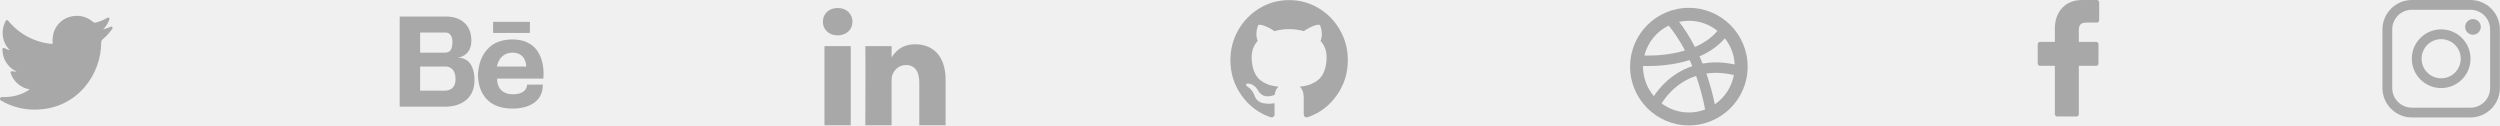
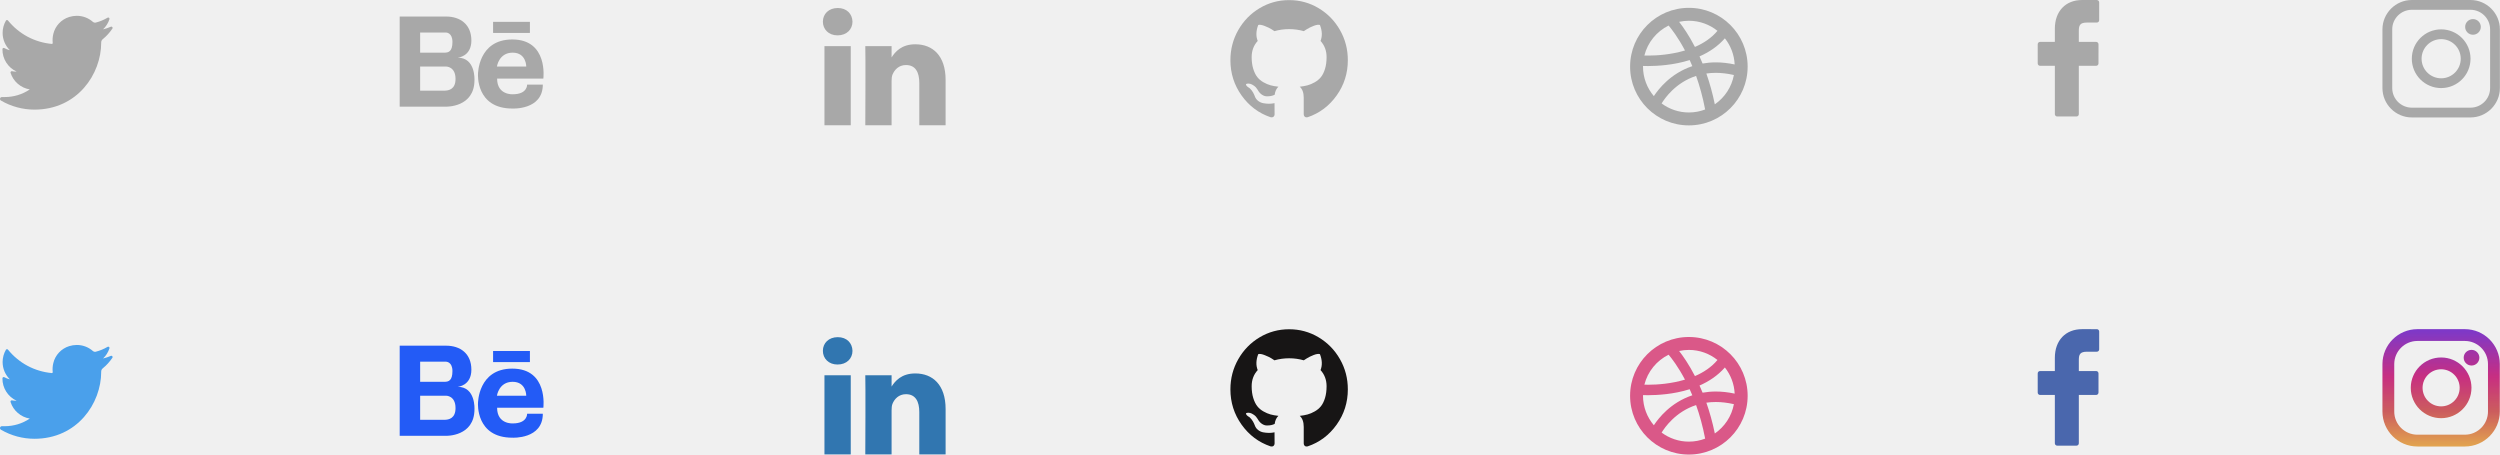
- <svg xmlns="http://www.w3.org/2000/svg" width="319px" height="16px" viewBox="0 0 319 16" version="1.1">
+ <svg xmlns="http://www.w3.org/2000/svg" width="319px" height="58px" viewBox="0 0 319 58" version="1.1">
+   <defs>
+     <linearGradient x1="50%" y1="99.709%" x2="50%" y2="0.777%" id="linearGradient-1">
+       <stop stop-color="#E09B3D" offset="0%" />
+       <stop stop-color="#C74C4D" offset="30%" />
+       <stop stop-color="#C21975" offset="60%" />
+       <stop stop-color="#7024C4" offset="100%" />
+     </linearGradient>
+     <linearGradient x1="50%" y1="146.099%" x2="50%" y2="-45.16%" id="linearGradient-2">
+       <stop stop-color="#E09B3D" offset="0%" />
+       <stop stop-color="#C74C4D" offset="30%" />
+       <stop stop-color="#C21975" offset="60%" />
+       <stop stop-color="#7024C4" offset="100%" />
+     </linearGradient>
+     <linearGradient x1="50%" y1="658.141%" x2="50%" y2="-140.029%" id="linearGradient-3">
+       <stop stop-color="#E09B3D" offset="0%" />
+       <stop stop-color="#C74C4D" offset="30%" />
+       <stop stop-color="#C21975" offset="60%" />
+       <stop stop-color="#7024C4" offset="100%" />
+     </linearGradient>
+   </defs>
  <g id="Page-1" stroke="none" stroke-width="1" fill="none" fill-rule="evenodd">
    <g id="social-icons" transform="translate(-30, -17)">
-       <rect id="Rectangle" fill="#FFFFFF" fill-rule="nonzero" opacity="0" x="0" y="0" width="379" height="50" />
+       <rect id="Rectangle" fill="#FFFFFF" fill-rule="nonzero" opacity="0" x="0" y="0" width="379" height="92" />
      <g id="Group-19" transform="translate(30, 17)" fill="#000000" opacity="0.3">
        <g id="dribbble-logo" transform="translate(208, 1)" fill-rule="nonzero">
          <path d="M7.5,0 C3.357,0 0,3.358 0,7.5 C0,11.642 3.357,15 7.5,15 C11.642,15 15,11.642 15,7.5 C15,3.358 11.642,0 7.5,0 Z M12.095,3.889 C12.827,4.818 13.285,5.969 13.343,7.225 C12.496,7.045 11.696,6.958 10.95,6.958 L10.95,6.958 L10.945,6.958 C10.344,6.958 9.781,7.012 9.25,7.106 C9.121,6.79 8.99,6.486 8.858,6.195 C10.041,5.676 11.176,4.938 12.095,3.889 Z M7.5,1.649 C8.88,1.649 10.146,2.131 11.148,2.935 C10.381,3.853 9.369,4.518 8.275,4.988 C7.507,3.502 6.764,2.438 6.256,1.788 C6.658,1.699 7.073,1.649 7.5,1.649 Z M4.915,2.259 C5.321,2.739 6.135,3.794 7.003,5.441 C5.237,5.967 3.458,6.091 2.382,6.09 C2.351,6.09 2.321,6.09 2.291,6.09 L2.29,6.09 C2.109,6.09 1.953,6.087 1.823,6.083 C2.243,4.403 3.394,3.012 4.915,2.259 Z M1.648,7.5 C1.648,7.473 1.649,7.445 1.651,7.416 C1.818,7.422 2.032,7.428 2.29,7.428 L2.292,7.428 C3.468,7.42 5.522,7.322 7.603,6.665 C7.716,6.913 7.828,7.171 7.94,7.439 C6.55,7.904 5.455,8.644 4.645,9.382 C3.866,10.092 3.339,10.795 3.032,11.264 C2.171,10.245 1.649,8.935 1.648,7.5 Z M7.5,13.352 C6.198,13.352 4.997,12.921 4.024,12.199 C4.231,11.858 4.674,11.203 5.381,10.527 C6.108,9.831 7.111,9.114 8.422,8.687 C8.867,9.935 9.27,11.362 9.577,12.969 C8.93,13.215 8.231,13.352 7.5,13.352 Z M10.811,12.313 C10.515,10.86 10.141,9.55 9.731,8.381 C10.112,8.326 10.51,8.296 10.932,8.296 L10.947,8.296 L10.948,8.296 L10.949,8.296 C11.646,8.296 12.413,8.382 13.245,8.571 C12.957,10.119 12.061,11.451 10.811,12.313 Z" id="Dribbble" />
        </g>
        <g id="facebook-logo" transform="translate(260, 0)">
          <path d="M7.561,0.003 L5.679,0 C3.565,0 2.199,1.436 2.199,3.658 L2.199,5.345 L0.307,5.345 C0.144,5.345 0.012,5.481 0.012,5.648 L0.012,8.092 C0.012,8.259 0.144,8.395 0.307,8.395 L2.199,8.395 L2.199,14.561 C2.199,14.729 2.332,14.864 2.495,14.864 L4.963,14.864 C5.127,14.864 5.259,14.729 5.259,14.561 L5.259,8.395 L7.471,8.395 C7.635,8.395 7.767,8.259 7.767,8.092 L7.768,5.648 C7.768,5.568 7.737,5.491 7.681,5.434 C7.626,5.377 7.55,5.345 7.472,5.345 L5.259,5.345 L5.259,3.915 C5.259,3.228 5.419,2.879 6.293,2.879 L7.56,2.878 C7.724,2.878 7.856,2.743 7.856,2.575 L7.856,0.306 C7.856,0.139 7.724,0.003 7.561,0.003 Z" id="Path" />
        </g>
        <g id="linked-in-logo" transform="translate(105, 1)" fill-rule="nonzero">
          <path d="M15.66,9.196 L15.66,14.985 L12.303,14.985 L12.303,9.581 C12.303,8.223 11.818,7.299 10.603,7.299 C9.674,7.299 9.126,7.925 8.881,8.526 C8.793,8.743 8.767,9.046 8.767,9.346 L8.767,14.984 L5.412,14.984 C5.412,14.984 5.457,5.836 5.412,4.888 L8.767,4.888 L8.767,6.319 C8.763,6.331 8.753,6.341 8.748,6.354 L8.767,6.354 L8.767,6.319 C9.216,5.632 10.01,4.651 11.793,4.651 C14.006,4.652 15.66,6.094 15.66,9.196 Z M1.899,0.021 C0.752,0.021 0,0.774 0,1.767 C0,2.733 0.73,3.512 1.856,3.512 L1.877,3.512 C3.05,3.512 3.777,2.733 3.777,1.767 C3.754,0.774 3.05,0.021 1.899,0.021 Z M0.2,14.985 L3.556,14.985 L3.556,4.888 L0.2,4.888 L0.2,14.985 Z" id="LinkedIn_3_" />
        </g>
        <g id="github-logo" transform="translate(157, 0)">
          <path d="M13.979,3.831 C13.309,2.657 12.401,1.727 11.253,1.041 C10.105,0.355 8.852,0.013 7.492,0.013 C6.133,0.013 4.879,0.356 3.731,1.041 C2.584,1.727 1.675,2.657 1.005,3.831 C0.335,5.006 0,6.289 0,7.679 C0,9.35 0.476,10.852 1.429,12.187 C2.382,13.521 3.613,14.444 5.122,14.957 C5.297,14.99 5.427,14.967 5.512,14.887 C5.596,14.807 5.638,14.707 5.638,14.588 C5.638,14.568 5.637,14.388 5.634,14.049 C5.63,13.709 5.629,13.413 5.629,13.16 L5.404,13.2 C5.261,13.227 5.081,13.238 4.863,13.235 C4.645,13.232 4.419,13.208 4.185,13.165 C3.951,13.122 3.733,13.022 3.531,12.866 C3.33,12.709 3.187,12.505 3.102,12.252 L3.005,12.022 C2.939,11.869 2.837,11.699 2.697,11.513 C2.557,11.327 2.416,11.2 2.273,11.134 L2.205,11.084 C2.159,11.051 2.117,11.01 2.078,10.964 C2.039,10.917 2.01,10.871 1.99,10.824 C1.971,10.777 1.987,10.739 2.039,10.709 C2.091,10.679 2.185,10.665 2.322,10.665 L2.517,10.694 C2.647,10.721 2.808,10.801 3,10.934 C3.192,11.067 3.349,11.24 3.473,11.453 C3.622,11.726 3.803,11.934 4.014,12.077 C4.226,12.22 4.439,12.291 4.653,12.291 C4.868,12.291 5.053,12.275 5.209,12.242 C5.365,12.208 5.512,12.158 5.648,12.092 C5.707,11.646 5.866,11.303 6.126,11.063 C5.755,11.024 5.422,10.964 5.126,10.884 C4.83,10.804 4.525,10.674 4.209,10.494 C3.894,10.315 3.632,10.092 3.424,9.826 C3.216,9.559 3.045,9.21 2.912,8.777 C2.779,8.345 2.712,7.846 2.712,7.28 C2.712,6.474 2.969,5.789 3.483,5.223 C3.242,4.618 3.265,3.939 3.551,3.187 C3.739,3.127 4.019,3.172 4.39,3.322 C4.761,3.471 5.032,3.6 5.204,3.706 C5.377,3.812 5.515,3.903 5.619,3.976 C6.224,3.803 6.848,3.716 7.492,3.716 C8.136,3.716 8.76,3.803 9.365,3.976 L9.736,3.736 C9.99,3.576 10.289,3.43 10.633,3.297 C10.978,3.164 11.242,3.127 11.424,3.187 C11.716,3.939 11.742,4.618 11.502,5.223 C12.015,5.789 12.272,6.475 12.272,7.28 C12.272,7.846 12.206,8.346 12.073,8.782 C11.939,9.218 11.767,9.568 11.556,9.831 C11.344,10.093 11.081,10.315 10.765,10.494 C10.45,10.674 10.144,10.804 9.848,10.884 C9.552,10.964 9.219,11.024 8.848,11.064 C9.186,11.363 9.356,11.836 9.356,12.481 L9.356,14.587 C9.356,14.707 9.396,14.807 9.478,14.887 C9.559,14.966 9.687,14.99 9.863,14.956 C11.372,14.444 12.603,13.521 13.555,12.186 C14.508,10.852 14.984,9.35 14.984,7.679 C14.984,6.288 14.649,5.006 13.979,3.831 Z" id="Path" />
        </g>
        <g id="instagram-logo" transform="translate(304, 0)">
          <path d="M11.239,0 L3.747,0 C1.686,0 0,1.686 0,3.746 L0,11.239 C0,13.299 1.686,14.986 3.747,14.986 L11.239,14.986 C13.3,14.986 14.986,13.299 14.986,11.239 L14.986,3.746 C14.986,1.686 13.3,0 11.239,0 Z M13.737,11.239 C13.737,12.616 12.617,13.737 11.239,13.737 L3.747,13.737 C2.37,13.737 1.249,12.616 1.249,11.239 L1.249,3.746 C1.249,2.369 2.37,1.249 3.747,1.249 L11.239,1.249 C12.617,1.249 13.737,2.369 13.737,3.746 L13.737,11.239 Z" id="Shape" fill-rule="nonzero" />
          <circle id="Oval" cx="11.552" cy="3.434" r="1" />
          <path d="M7.493,3.746 C5.423,3.746 3.747,5.423 3.747,7.493 C3.747,9.561 5.423,11.239 7.493,11.239 C9.562,11.239 11.239,9.561 11.239,7.493 C11.239,5.423 9.562,3.746 7.493,3.746 Z M7.493,9.991 C6.114,9.991 4.995,8.872 4.995,7.493 C4.995,6.113 6.114,4.995 7.493,4.995 C8.872,4.995 9.99,6.113 9.99,7.493 C9.99,8.872 8.872,9.991 7.493,9.991 Z" id="Shape" fill-rule="nonzero" />
        </g>
        <g id="behance-logo" transform="translate(51, 2)">
          <path d="M7.411,5.359 C7.411,5.359 9.148,5.229 9.148,3.171 C9.148,1.113 7.726,0.109 5.926,0.109 L2.611,0.109 L2.514,0.109 L0,0.109 L0,11.609 L2.514,11.609 L2.611,11.609 L5.926,11.609 C5.926,11.609 9.543,11.724 9.543,8.215 C9.543,8.215 9.701,5.359 7.411,5.359 Z M2.611,2.153 L5.499,2.153 L5.926,2.153 C5.926,2.153 6.731,2.153 6.731,3.35 C6.731,4.546 6.257,4.719 5.72,4.719 L2.611,4.719 L2.611,2.153 Z M5.773,9.565 L2.611,9.565 L2.611,6.492 L5.926,6.492 C5.926,6.492 7.126,6.476 7.126,8.071 C7.126,9.401 6.248,9.552 5.773,9.565 Z" id="Shape" fill-rule="nonzero" />
          <rect id="Rectangle" x="11.918" y="0.787" width="4.699" height="1.416" />
          <path d="M14.368,3.035 C9.988,3.035 9.992,7.453 9.992,7.453 C9.992,7.453 9.692,11.849 14.368,11.849 C14.368,11.849 18.264,12.074 18.264,8.791 L16.26,8.791 C16.26,8.791 16.327,10.028 14.435,10.028 C14.435,10.028 12.431,10.163 12.431,8.027 L18.331,8.027 C18.331,8.027 18.977,3.035 14.368,3.035 Z M16.149,6.492 L12.408,6.492 C12.408,6.492 12.653,4.719 14.412,4.719 C16.171,4.719 16.149,6.492 16.149,6.492 Z" id="Shape" fill-rule="nonzero" />
        </g>
        <g id="twitter-logo" transform="translate(0, 2)">
          <path d="M14.142,1.41 C13.823,1.552 13.491,1.663 13.151,1.744 C13.526,1.388 13.808,0.942 13.966,0.444 C14.012,0.302 13.858,0.179 13.73,0.255 C13.256,0.536 12.747,0.747 12.215,0.882 C12.184,0.889 12.152,0.893 12.12,0.893 C12.023,0.893 11.929,0.857 11.855,0.792 C11.289,0.292 10.561,0.017 9.805,0.017 C9.478,0.017 9.148,0.068 8.823,0.169 C7.819,0.481 7.044,1.311 6.801,2.335 C6.709,2.719 6.685,3.103 6.727,3.477 C6.732,3.52 6.712,3.55 6.699,3.564 C6.677,3.589 6.646,3.603 6.614,3.603 C6.61,3.603 6.606,3.603 6.603,3.603 C4.404,3.398 2.421,2.337 1.019,0.615 C0.948,0.527 0.811,0.538 0.754,0.636 C0.479,1.108 0.334,1.647 0.334,2.196 C0.334,3.037 0.672,3.83 1.258,4.407 C1.011,4.349 0.773,4.257 0.551,4.133 C0.444,4.074 0.312,4.15 0.31,4.273 C0.295,5.523 1.026,6.635 2.12,7.135 C2.098,7.136 2.076,7.136 2.054,7.136 C1.88,7.136 1.705,7.119 1.532,7.086 C1.411,7.063 1.31,7.178 1.347,7.295 C1.702,8.406 2.657,9.224 3.8,9.41 C2.851,10.048 1.747,10.384 0.598,10.384 L0.239,10.384 C0.129,10.384 0.036,10.456 0.008,10.563 C-0.02,10.668 0.031,10.78 0.125,10.834 C1.42,11.589 2.897,11.988 4.398,11.988 C5.711,11.988 6.94,11.727 8.049,11.212 C9.067,10.741 9.965,10.066 10.721,9.208 C11.425,8.408 11.975,7.485 12.357,6.464 C12.721,5.49 12.913,4.452 12.913,3.46 L12.913,3.413 C12.913,3.254 12.985,3.104 13.11,3.002 C13.586,2.615 14.001,2.16 14.342,1.648 C14.432,1.513 14.29,1.344 14.142,1.41 Z" id="Path" />
        </g>
      </g>
+       <g id="Group-19" transform="translate(30, 59)">
+         <g id="dribbble-logo" transform="translate(208, 1)" fill="#DA5888" fill-rule="nonzero">
+           <path d="M7.5,0 C3.357,0 0,3.358 0,7.5 C0,11.642 3.357,15 7.5,15 C11.642,15 15,11.642 15,7.5 C15,3.358 11.642,0 7.5,0 Z M12.095,3.889 C12.827,4.818 13.285,5.969 13.343,7.225 C12.496,7.045 11.696,6.958 10.95,6.958 L10.95,6.958 L10.945,6.958 C10.344,6.958 9.781,7.012 9.25,7.106 C9.121,6.79 8.99,6.486 8.858,6.195 C10.041,5.676 11.176,4.938 12.095,3.889 Z M7.5,1.649 C8.88,1.649 10.146,2.131 11.148,2.935 C10.381,3.853 9.369,4.518 8.275,4.988 C7.507,3.502 6.764,2.438 6.256,1.788 C6.658,1.699 7.073,1.649 7.5,1.649 Z M4.915,2.259 C5.321,2.739 6.135,3.794 7.003,5.441 C5.237,5.967 3.458,6.091 2.382,6.09 C2.351,6.09 2.321,6.09 2.291,6.09 L2.29,6.09 C2.109,6.09 1.953,6.087 1.823,6.083 C2.243,4.403 3.394,3.012 4.915,2.259 Z M1.648,7.5 C1.648,7.473 1.649,7.445 1.651,7.416 C1.818,7.422 2.032,7.428 2.29,7.428 L2.292,7.428 C3.468,7.42 5.522,7.322 7.603,6.665 C7.716,6.913 7.828,7.171 7.94,7.439 C6.55,7.904 5.455,8.644 4.645,9.382 C3.866,10.092 3.339,10.795 3.032,11.264 C2.171,10.245 1.649,8.935 1.648,7.5 Z M7.5,13.352 C6.198,13.352 4.997,12.921 4.024,12.199 C4.231,11.858 4.674,11.203 5.381,10.527 C6.108,9.831 7.111,9.114 8.422,8.687 C8.867,9.935 9.27,11.362 9.577,12.969 C8.93,13.215 8.231,13.352 7.5,13.352 Z M10.811,12.313 C10.515,10.86 10.141,9.55 9.731,8.381 C10.112,8.326 10.51,8.296 10.932,8.296 L10.947,8.296 L10.948,8.296 L10.949,8.296 C11.646,8.296 12.413,8.382 13.245,8.571 C12.957,10.119 12.061,11.451 10.811,12.313 Z" id="Dribbble" />
+         </g>
+         <g id="facebook-logo" transform="translate(260, 0)" fill="#4A67AD">
+           <path d="M7.561,0.003 L5.679,0 C3.565,0 2.199,1.436 2.199,3.658 L2.199,5.345 L0.307,5.345 C0.144,5.345 0.012,5.481 0.012,5.648 L0.012,8.092 C0.012,8.259 0.144,8.395 0.307,8.395 L2.199,8.395 L2.199,14.561 C2.199,14.729 2.332,14.864 2.495,14.864 L4.963,14.864 C5.127,14.864 5.259,14.729 5.259,14.561 L5.259,8.395 L7.471,8.395 C7.635,8.395 7.767,8.259 7.767,8.092 L7.768,5.648 C7.768,5.568 7.737,5.491 7.681,5.434 C7.626,5.377 7.55,5.345 7.472,5.345 L5.259,5.345 L5.259,3.915 C5.259,3.228 5.419,2.879 6.293,2.879 L7.56,2.878 C7.724,2.878 7.856,2.743 7.856,2.575 L7.856,0.306 C7.856,0.139 7.724,0.003 7.561,0.003 Z" id="Path" />
+         </g>
+         <g id="linked-in-logo" transform="translate(105, 1)" fill="#3176B0" fill-rule="nonzero">
+           <path d="M15.66,9.196 L15.66,14.985 L12.303,14.985 L12.303,9.581 C12.303,8.223 11.818,7.299 10.603,7.299 C9.674,7.299 9.126,7.925 8.881,8.526 C8.793,8.743 8.767,9.046 8.767,9.346 L8.767,14.984 L5.412,14.984 C5.412,14.984 5.457,5.836 5.412,4.888 L8.767,4.888 L8.767,6.319 C8.763,6.331 8.753,6.341 8.748,6.354 L8.767,6.354 L8.767,6.319 C9.216,5.632 10.01,4.651 11.793,4.651 C14.006,4.652 15.66,6.094 15.66,9.196 Z M1.899,0.021 C0.752,0.021 0,0.774 0,1.767 C0,2.733 0.73,3.512 1.856,3.512 L1.877,3.512 C3.05,3.512 3.777,2.733 3.777,1.767 C3.754,0.774 3.05,0.021 1.899,0.021 Z M0.2,14.985 L3.556,14.985 L3.556,4.888 L0.2,4.888 L0.2,14.985 Z" id="LinkedIn_3_" />
+         </g>
+         <g id="github-logo" transform="translate(157, 0)" fill="#171515">
+           <path d="M13.979,3.831 C13.309,2.657 12.401,1.727 11.253,1.041 C10.105,0.355 8.852,0.013 7.492,0.013 C6.133,0.013 4.879,0.356 3.731,1.041 C2.584,1.727 1.675,2.657 1.005,3.831 C0.335,5.006 0,6.289 0,7.679 C0,9.35 0.476,10.852 1.429,12.187 C2.382,13.521 3.613,14.444 5.122,14.957 C5.297,14.99 5.427,14.967 5.512,14.887 C5.596,14.807 5.638,14.707 5.638,14.588 C5.638,14.568 5.637,14.388 5.634,14.049 C5.63,13.709 5.629,13.413 5.629,13.16 L5.404,13.2 C5.261,13.227 5.081,13.238 4.863,13.235 C4.645,13.232 4.419,13.208 4.185,13.165 C3.951,13.122 3.733,13.022 3.531,12.866 C3.33,12.709 3.187,12.505 3.102,12.252 L3.005,12.022 C2.939,11.869 2.837,11.699 2.697,11.513 C2.557,11.327 2.416,11.2 2.273,11.134 L2.205,11.084 C2.159,11.051 2.117,11.01 2.078,10.964 C2.039,10.917 2.01,10.871 1.99,10.824 C1.971,10.777 1.987,10.739 2.039,10.709 C2.091,10.679 2.185,10.665 2.322,10.665 L2.517,10.694 C2.647,10.721 2.808,10.801 3,10.934 C3.192,11.067 3.349,11.24 3.473,11.453 C3.622,11.726 3.803,11.934 4.014,12.077 C4.226,12.22 4.439,12.291 4.653,12.291 C4.868,12.291 5.053,12.275 5.209,12.242 C5.365,12.208 5.512,12.158 5.648,12.092 C5.707,11.646 5.866,11.303 6.126,11.063 C5.755,11.024 5.422,10.964 5.126,10.884 C4.83,10.804 4.525,10.674 4.209,10.494 C3.894,10.315 3.632,10.092 3.424,9.826 C3.216,9.559 3.045,9.21 2.912,8.777 C2.779,8.345 2.712,7.846 2.712,7.28 C2.712,6.474 2.969,5.789 3.483,5.223 C3.242,4.618 3.265,3.939 3.551,3.187 C3.739,3.127 4.019,3.172 4.39,3.322 C4.761,3.471 5.032,3.6 5.204,3.706 C5.377,3.812 5.515,3.903 5.619,3.976 C6.224,3.803 6.848,3.716 7.492,3.716 C8.136,3.716 8.76,3.803 9.365,3.976 L9.736,3.736 C9.99,3.576 10.289,3.43 10.633,3.297 C10.978,3.164 11.242,3.127 11.424,3.187 C11.716,3.939 11.742,4.618 11.502,5.223 C12.015,5.789 12.272,6.475 12.272,7.28 C12.272,7.846 12.206,8.346 12.073,8.782 C11.939,9.218 11.767,9.568 11.556,9.831 C11.344,10.093 11.081,10.315 10.765,10.494 C10.45,10.674 10.144,10.804 9.848,10.884 C9.552,10.964 9.219,11.024 8.848,11.064 C9.186,11.363 9.356,11.836 9.356,12.481 L9.356,14.587 C9.356,14.707 9.396,14.807 9.478,14.887 C9.559,14.966 9.687,14.99 9.863,14.956 C11.372,14.444 12.603,13.521 13.555,12.186 C14.508,10.852 14.984,9.35 14.984,7.679 C14.984,6.288 14.649,5.006 13.979,3.831 Z" id="Path" />
+         </g>
+         <g id="instagram-logo" opacity="0.9" transform="translate(304, 0)">
+           <path d="M10.513,0 L4.461,0 C2.001,0 0,2.001 0,4.461 L0,10.513 C0,12.973 2.001,14.974 4.461,14.974 L10.513,14.974 C12.973,14.974 14.974,12.973 14.974,10.513 L14.974,4.461 C14.974,2.001 12.973,0 10.513,0 Z M13.467,10.513 C13.467,12.145 12.145,13.467 10.513,13.467 L4.461,13.467 C2.829,13.467 1.506,12.145 1.506,10.513 L1.506,4.461 C1.506,2.829 2.829,1.506 4.461,1.506 L10.513,1.506 C12.145,1.506 13.467,2.829 13.467,4.461 L13.467,10.513 Z" id="Shape" fill="url(#linearGradient-1)" fill-rule="nonzero" />
+           <path d="M7.487,3.614 C5.351,3.614 3.614,5.351 3.614,7.487 C3.614,9.622 5.351,11.36 7.487,11.36 C9.622,11.36 11.36,9.622 11.36,7.487 C11.36,5.351 9.622,3.614 7.487,3.614 Z M7.487,9.853 C6.18,9.853 5.12,8.794 5.12,7.487 C5.12,6.18 6.18,5.12 7.487,5.12 C8.794,5.12 9.853,6.18 9.853,7.487 C9.853,8.794 8.794,9.853 7.487,9.853 Z" id="Shape" fill="url(#linearGradient-2)" fill-rule="nonzero" />
+           <circle id="Oval" fill="url(#linearGradient-3)" cx="11.367" cy="3.643" r="1" />
+         </g>
+         <g id="behance-logo" transform="translate(51, 2)" fill="#235BF6">
+           <path d="M7.411,5.359 C7.411,5.359 9.148,5.229 9.148,3.171 C9.148,1.113 7.726,0.109 5.926,0.109 L2.611,0.109 L2.514,0.109 L0,0.109 L0,11.609 L2.514,11.609 L2.611,11.609 L5.926,11.609 C5.926,11.609 9.543,11.724 9.543,8.215 C9.543,8.215 9.701,5.359 7.411,5.359 Z M2.611,2.153 L5.499,2.153 L5.926,2.153 C5.926,2.153 6.731,2.153 6.731,3.35 C6.731,4.546 6.257,4.719 5.72,4.719 L2.611,4.719 L2.611,2.153 Z M5.773,9.565 L2.611,9.565 L2.611,6.492 L5.926,6.492 C5.926,6.492 7.126,6.476 7.126,8.071 C7.126,9.401 6.248,9.552 5.773,9.565 Z" id="Shape" fill-rule="nonzero" />
+           <rect id="Rectangle" x="11.918" y="0.787" width="4.699" height="1.416" />
+           <path d="M14.368,3.035 C9.988,3.035 9.992,7.453 9.992,7.453 C9.992,7.453 9.692,11.849 14.368,11.849 C14.368,11.849 18.264,12.074 18.264,8.791 L16.26,8.791 C16.26,8.791 16.327,10.028 14.435,10.028 C14.435,10.028 12.431,10.163 12.431,8.027 L18.331,8.027 C18.331,8.027 18.977,3.035 14.368,3.035 Z M16.149,6.492 L12.408,6.492 C12.408,6.492 12.653,4.719 14.412,4.719 C16.171,4.719 16.149,6.492 16.149,6.492 Z" id="Shape" fill-rule="nonzero" />
+         </g>
+         <g id="twitter-logo" transform="translate(0, 2)" fill="#4AA0EB">
+           <path d="M14.142,1.41 C13.823,1.552 13.491,1.663 13.151,1.744 C13.526,1.388 13.808,0.942 13.966,0.444 C14.012,0.302 13.858,0.179 13.73,0.255 C13.256,0.536 12.747,0.747 12.215,0.882 C12.184,0.889 12.152,0.893 12.12,0.893 C12.023,0.893 11.929,0.857 11.855,0.792 C11.289,0.292 10.561,0.017 9.805,0.017 C9.478,0.017 9.148,0.068 8.823,0.169 C7.819,0.481 7.044,1.311 6.801,2.335 C6.709,2.719 6.685,3.103 6.727,3.477 C6.732,3.52 6.712,3.55 6.699,3.564 C6.677,3.589 6.646,3.603 6.614,3.603 C6.61,3.603 6.606,3.603 6.603,3.603 C4.404,3.398 2.421,2.337 1.019,0.615 C0.948,0.527 0.811,0.538 0.754,0.636 C0.479,1.108 0.334,1.647 0.334,2.196 C0.334,3.037 0.672,3.83 1.258,4.407 C1.011,4.349 0.773,4.257 0.551,4.133 C0.444,4.074 0.312,4.15 0.31,4.273 C0.295,5.523 1.026,6.635 2.12,7.135 C2.098,7.136 2.076,7.136 2.054,7.136 C1.88,7.136 1.705,7.119 1.532,7.086 C1.411,7.063 1.31,7.178 1.347,7.295 C1.702,8.406 2.657,9.224 3.8,9.41 C2.851,10.048 1.747,10.384 0.598,10.384 L0.239,10.384 C0.129,10.384 0.036,10.456 0.008,10.563 C-0.02,10.668 0.031,10.78 0.125,10.834 C1.42,11.589 2.897,11.988 4.398,11.988 C5.711,11.988 6.94,11.727 8.049,11.212 C9.067,10.741 9.965,10.066 10.721,9.208 C11.425,8.408 11.975,7.485 12.357,6.464 C12.721,5.49 12.913,4.452 12.913,3.46 L12.913,3.413 C12.913,3.254 12.985,3.104 13.11,3.002 C13.586,2.615 14.001,2.16 14.342,1.648 C14.432,1.513 14.29,1.344 14.142,1.41 Z" id="Path" />
+         </g>
+       </g>
    </g>
  </g>
</svg>
